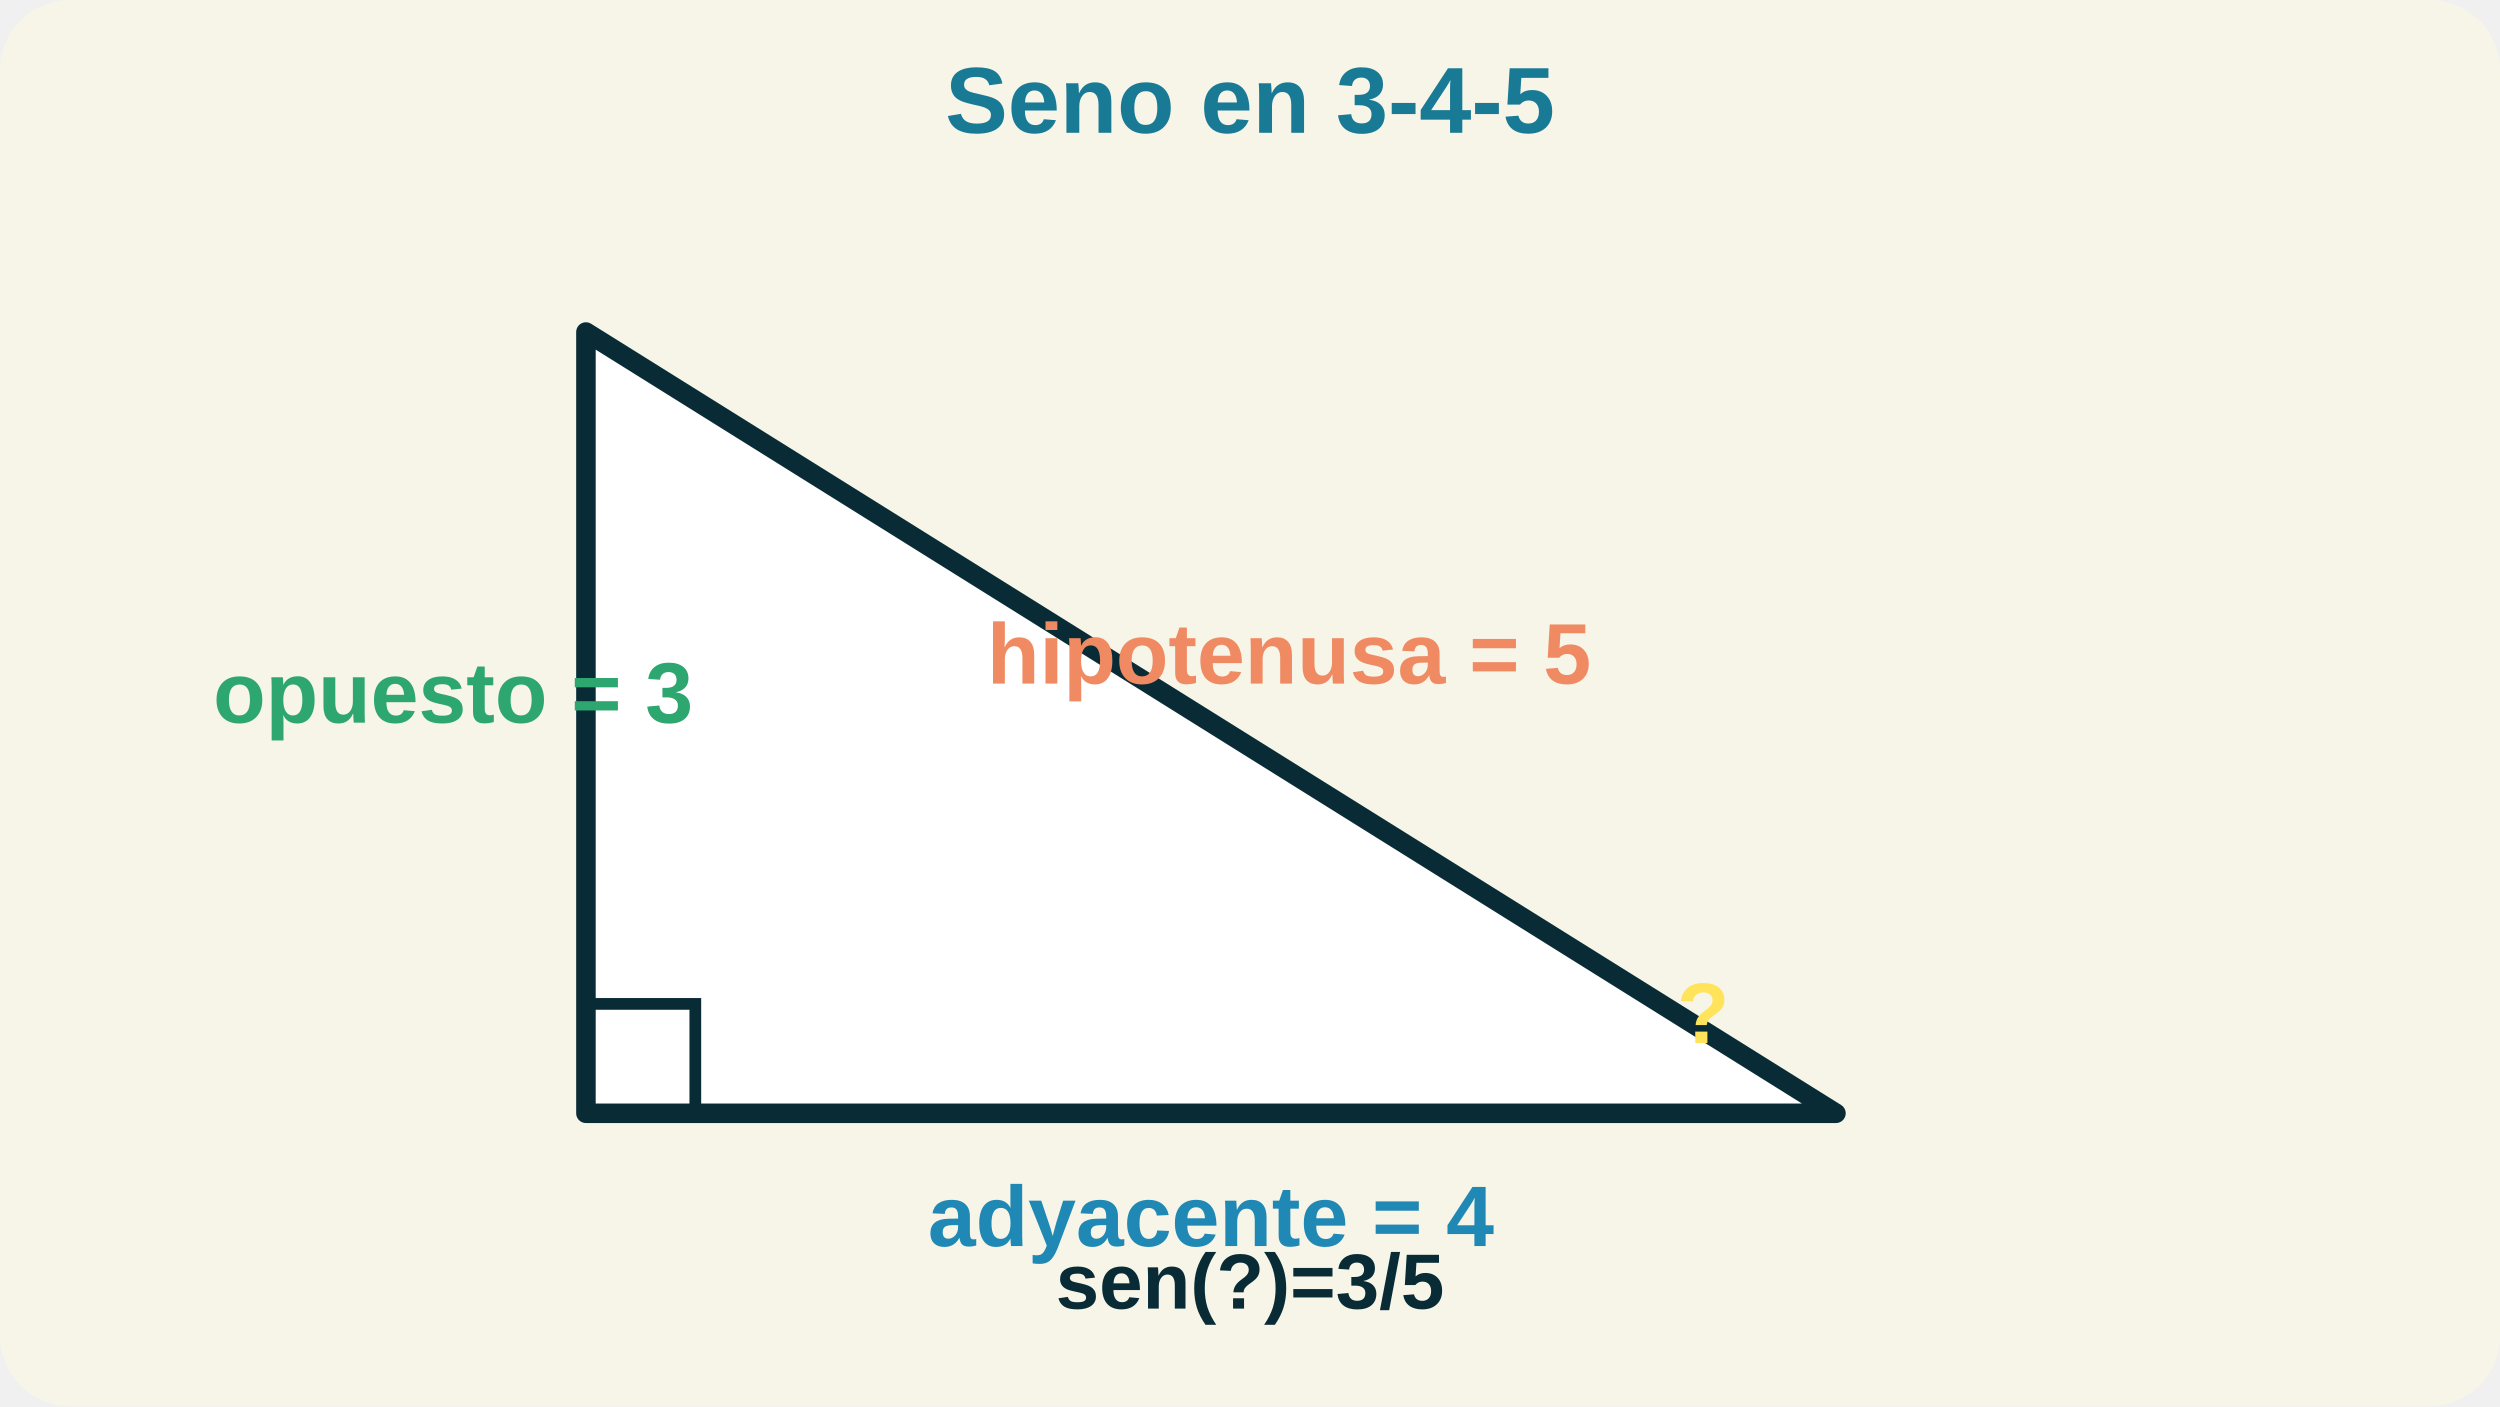
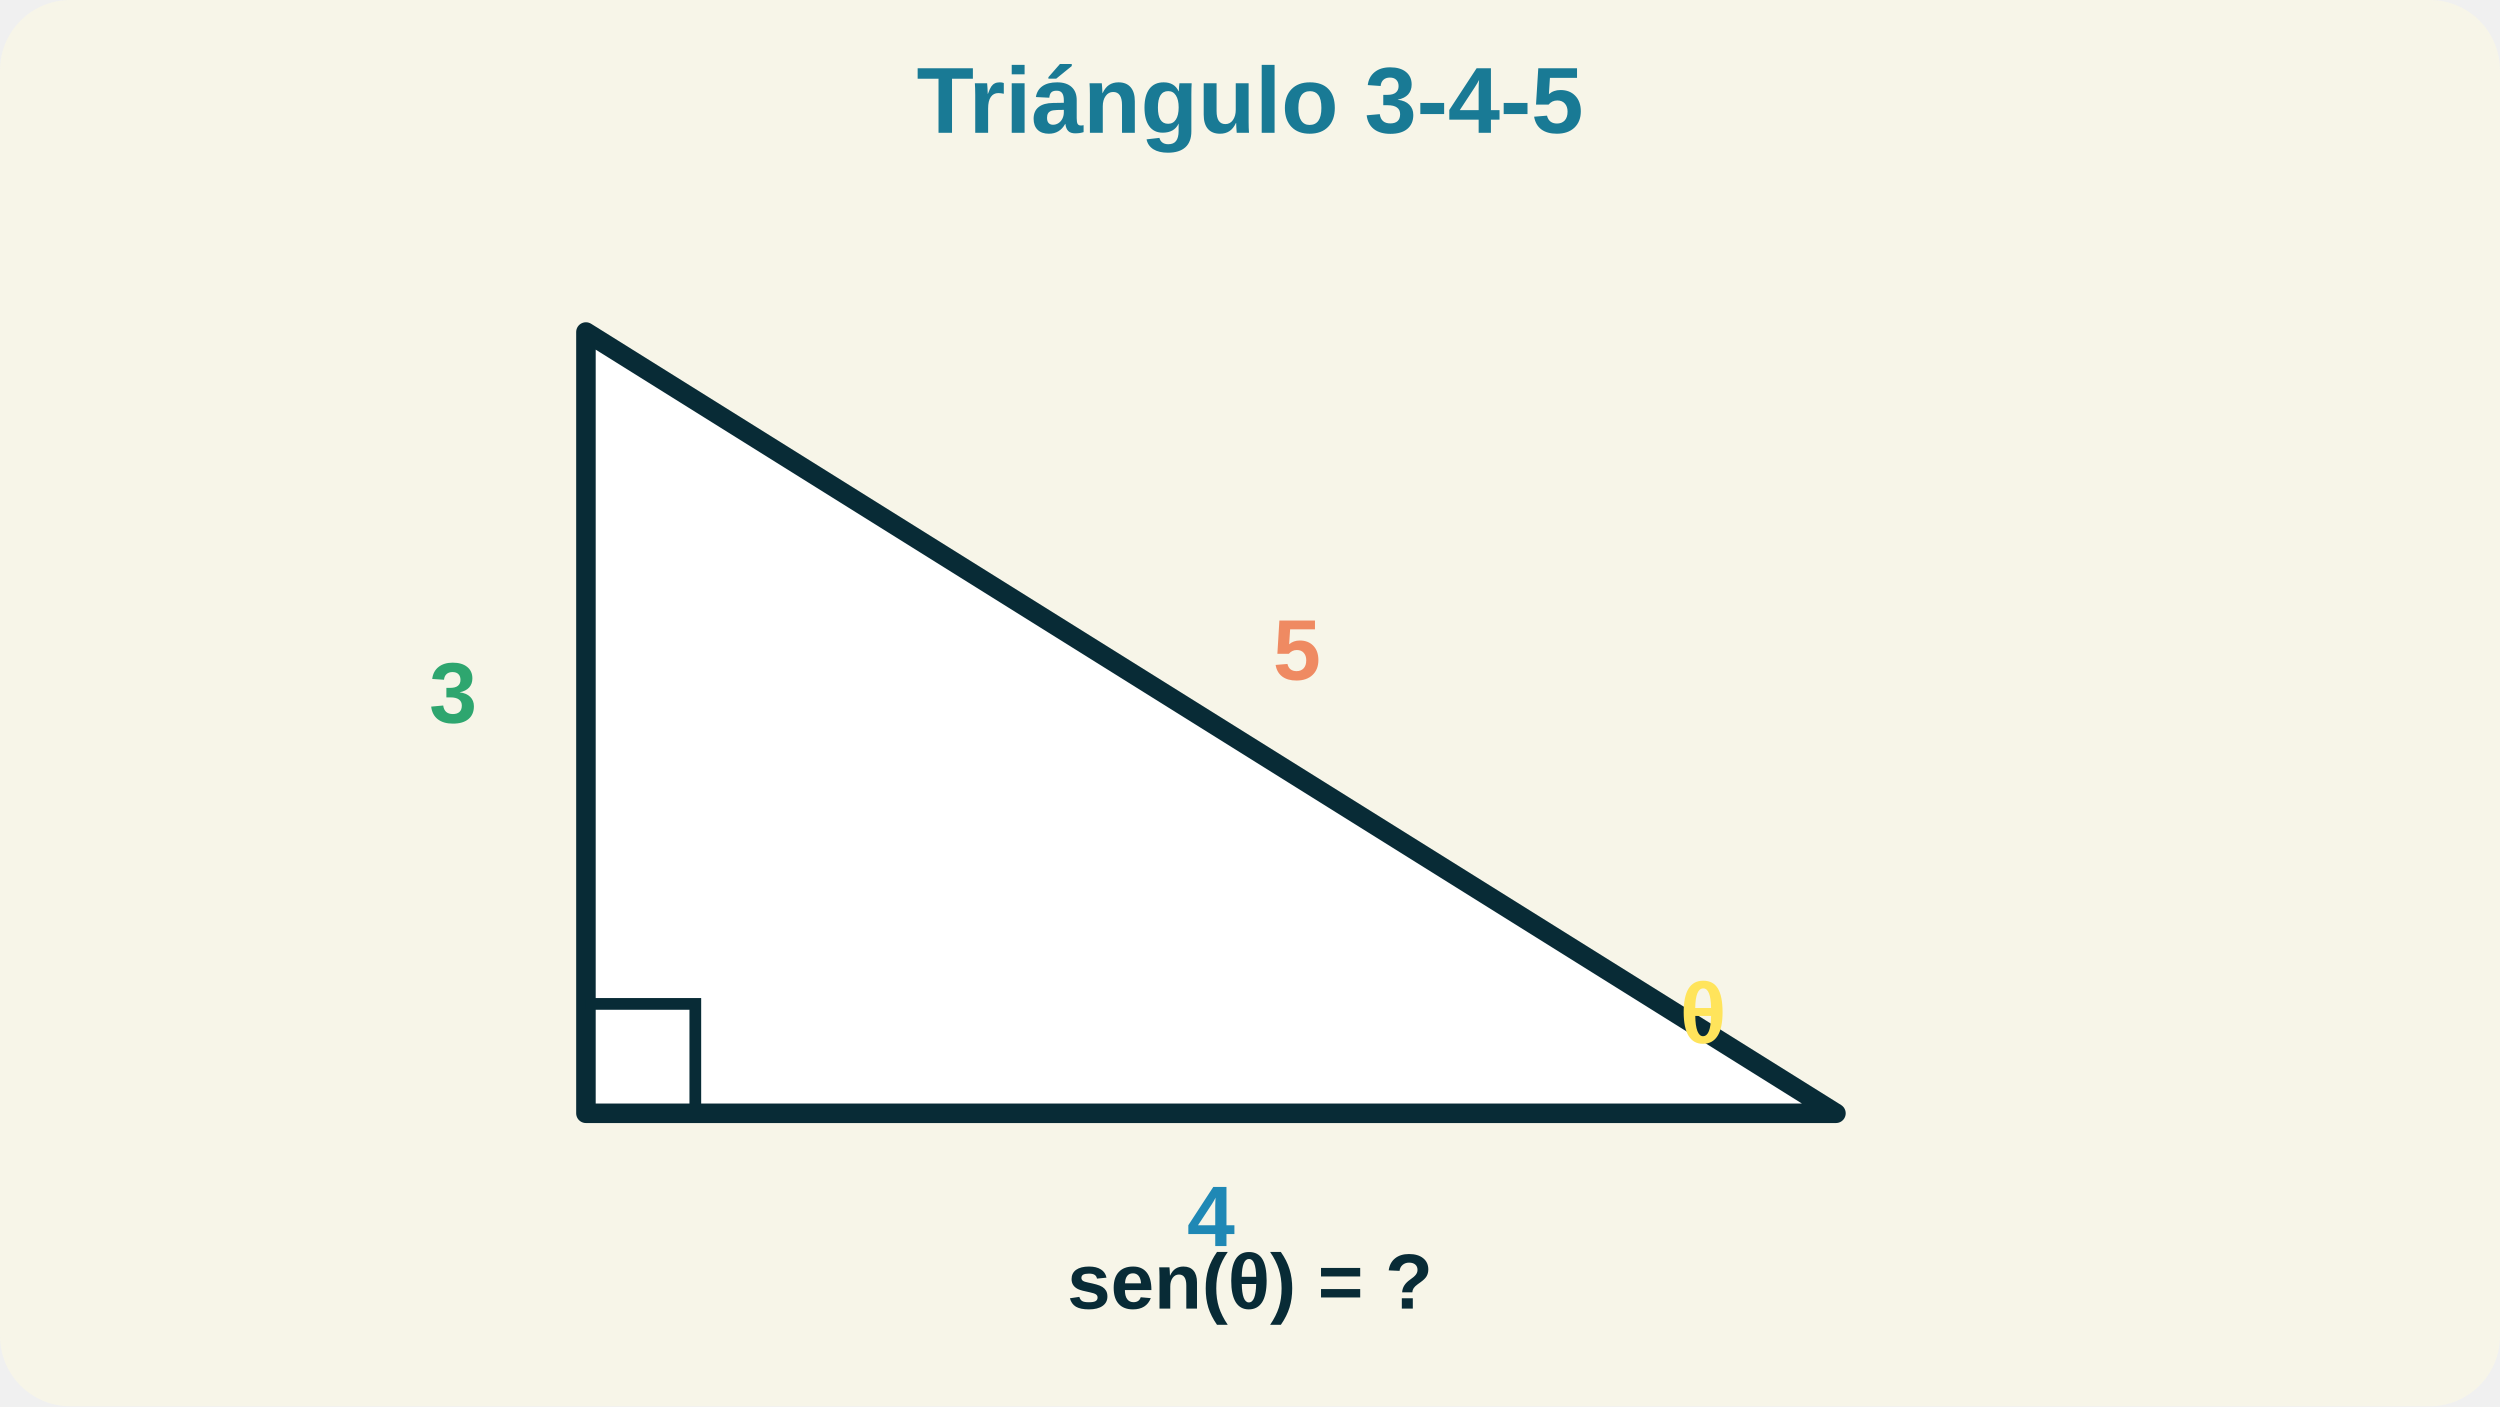
- <svg xmlns="http://www.w3.org/2000/svg" viewBox="0 0 640 360" role="img" aria-label="Seno 3/5">
+ <svg xmlns="http://www.w3.org/2000/svg" viewBox="0 0 640 360" role="img" aria-label="Triangulo 3-4-5 seno">
  <defs>
    <marker id="arrow" viewBox="0 0 10 10" refX="8" refY="5" markerWidth="6" markerHeight="6" orient="auto-start-reverse">
      <path d="M 0 0 L 10 5 L 0 10 z" fill="#082b36" />
    </marker>
  </defs>
  <rect width="640" height="360" rx="18" fill="#f7f5e8" />
-   <text x="320" y="34" text-anchor="middle" font-size="24" font-weight="900" fill="#197a95" font-family="Arial, sans-serif">Seno en 3-4-5</text>
+   <text x="320" y="34" text-anchor="middle" font-size="24" font-weight="900" fill="#197a95" font-family="Arial, sans-serif">Triángulo 3-4-5</text>
  <polygon points="150,285 470,285 150,85" fill="#ffffff" stroke="#082b36" stroke-width="5" stroke-linejoin="round" />
  <path d="M 178 285 L 178 257 L 150 257" fill="none" stroke="#082b36" stroke-width="3" />
-   <text x="310.0" y="319" text-anchor="middle" font-size="22" font-weight="900" fill="#1f88b5" font-family="Arial, sans-serif">adyacente = 4</text>
-   <text x="116" y="185.0" text-anchor="middle" font-size="22" font-weight="900" fill="#2ea66f" font-family="Arial, sans-serif">opuesto = 3</text>
-   <text x="330" y="175" text-anchor="middle" font-size="22" font-weight="900" fill="#ef8a62" font-family="Arial, sans-serif">hipotenusa = 5</text>
-   <text x="436" y="267" text-anchor="middle" font-size="22" font-weight="900" fill="#ffe45b" font-family="Arial, sans-serif">?</text>
-   <text x="320" y="335" text-anchor="middle" font-size="20" font-weight="800" fill="#082b36" font-family="Arial, sans-serif">sen(?)=3/5</text>
+   <text x="310.0" y="319" text-anchor="middle" font-size="22" font-weight="900" fill="#1f88b5" font-family="Arial, sans-serif">4</text>
+   <text x="116" y="185.0" text-anchor="middle" font-size="22" font-weight="900" fill="#2ea66f" font-family="Arial, sans-serif">3</text>
+   <text x="332" y="174" text-anchor="middle" font-size="22" font-weight="900" fill="#ef8a62" font-family="Arial, sans-serif">5</text>
+   <text x="436" y="267" text-anchor="middle" font-size="22" font-weight="900" fill="#ffe45b" font-family="Arial, sans-serif">θ</text>
+   <text x="320" y="335" text-anchor="middle" font-size="20" font-weight="800" fill="#082b36" font-family="Arial, sans-serif">sen(θ) = ?</text>
</svg>
